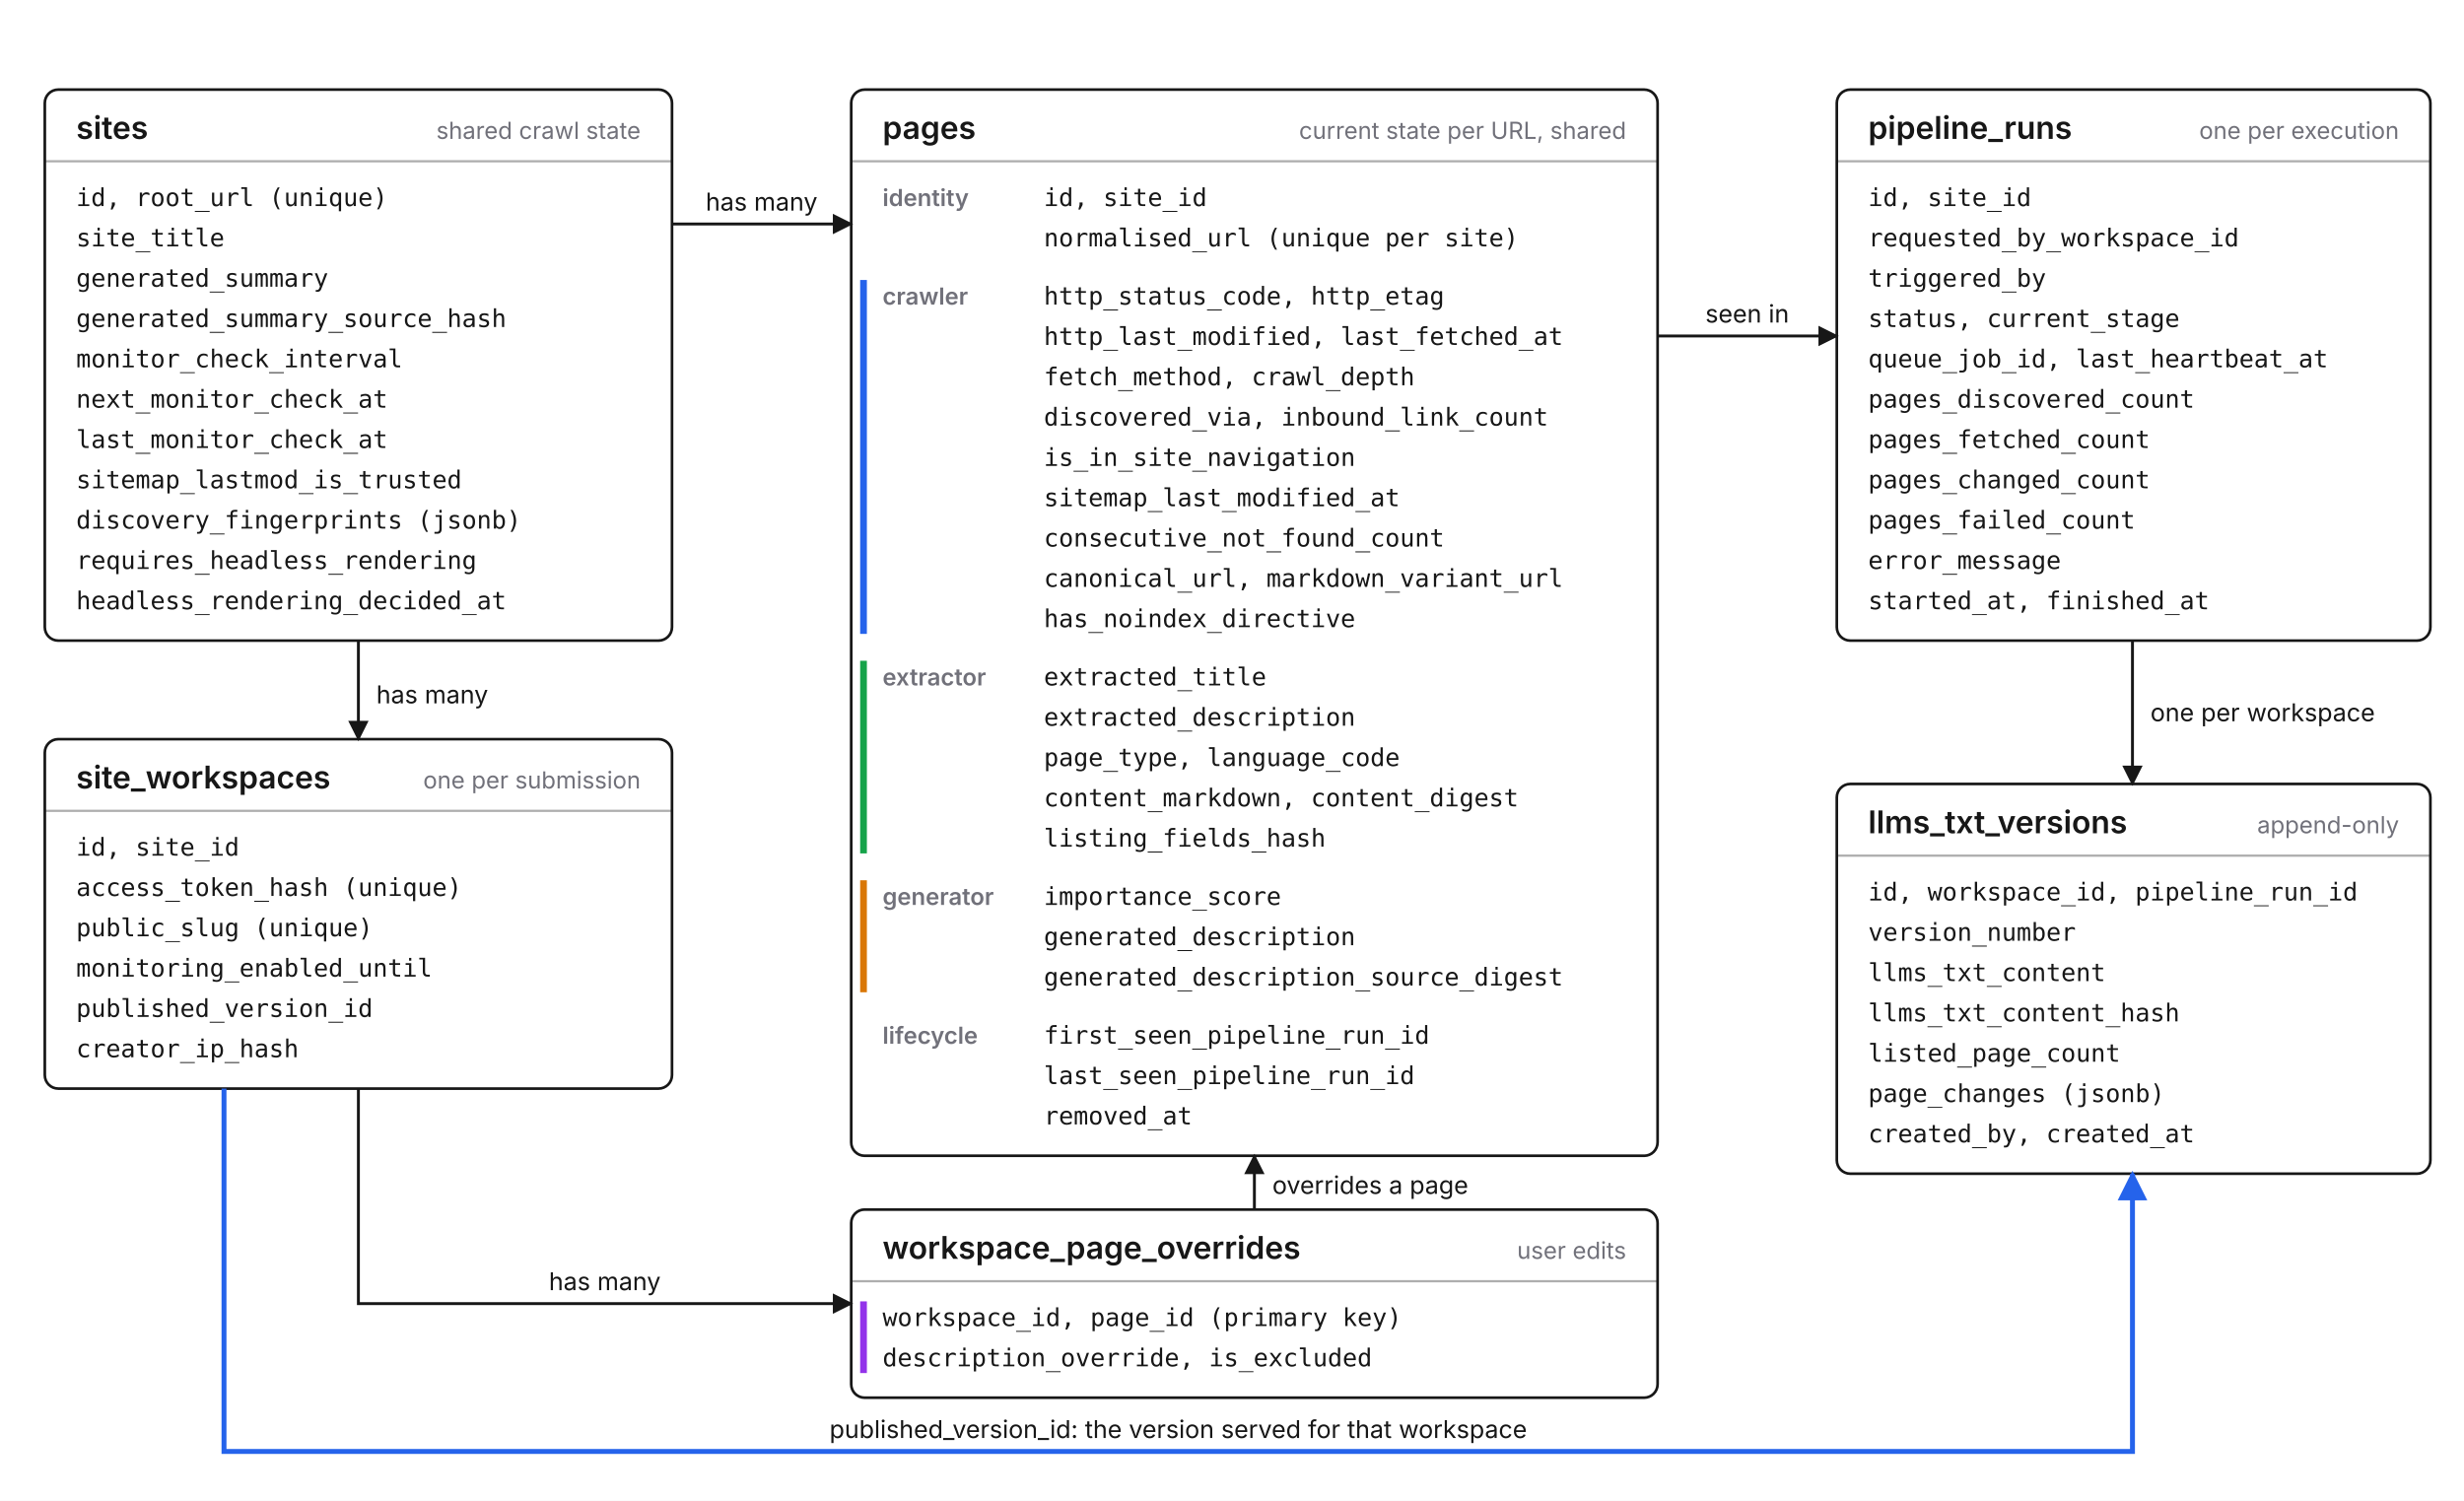
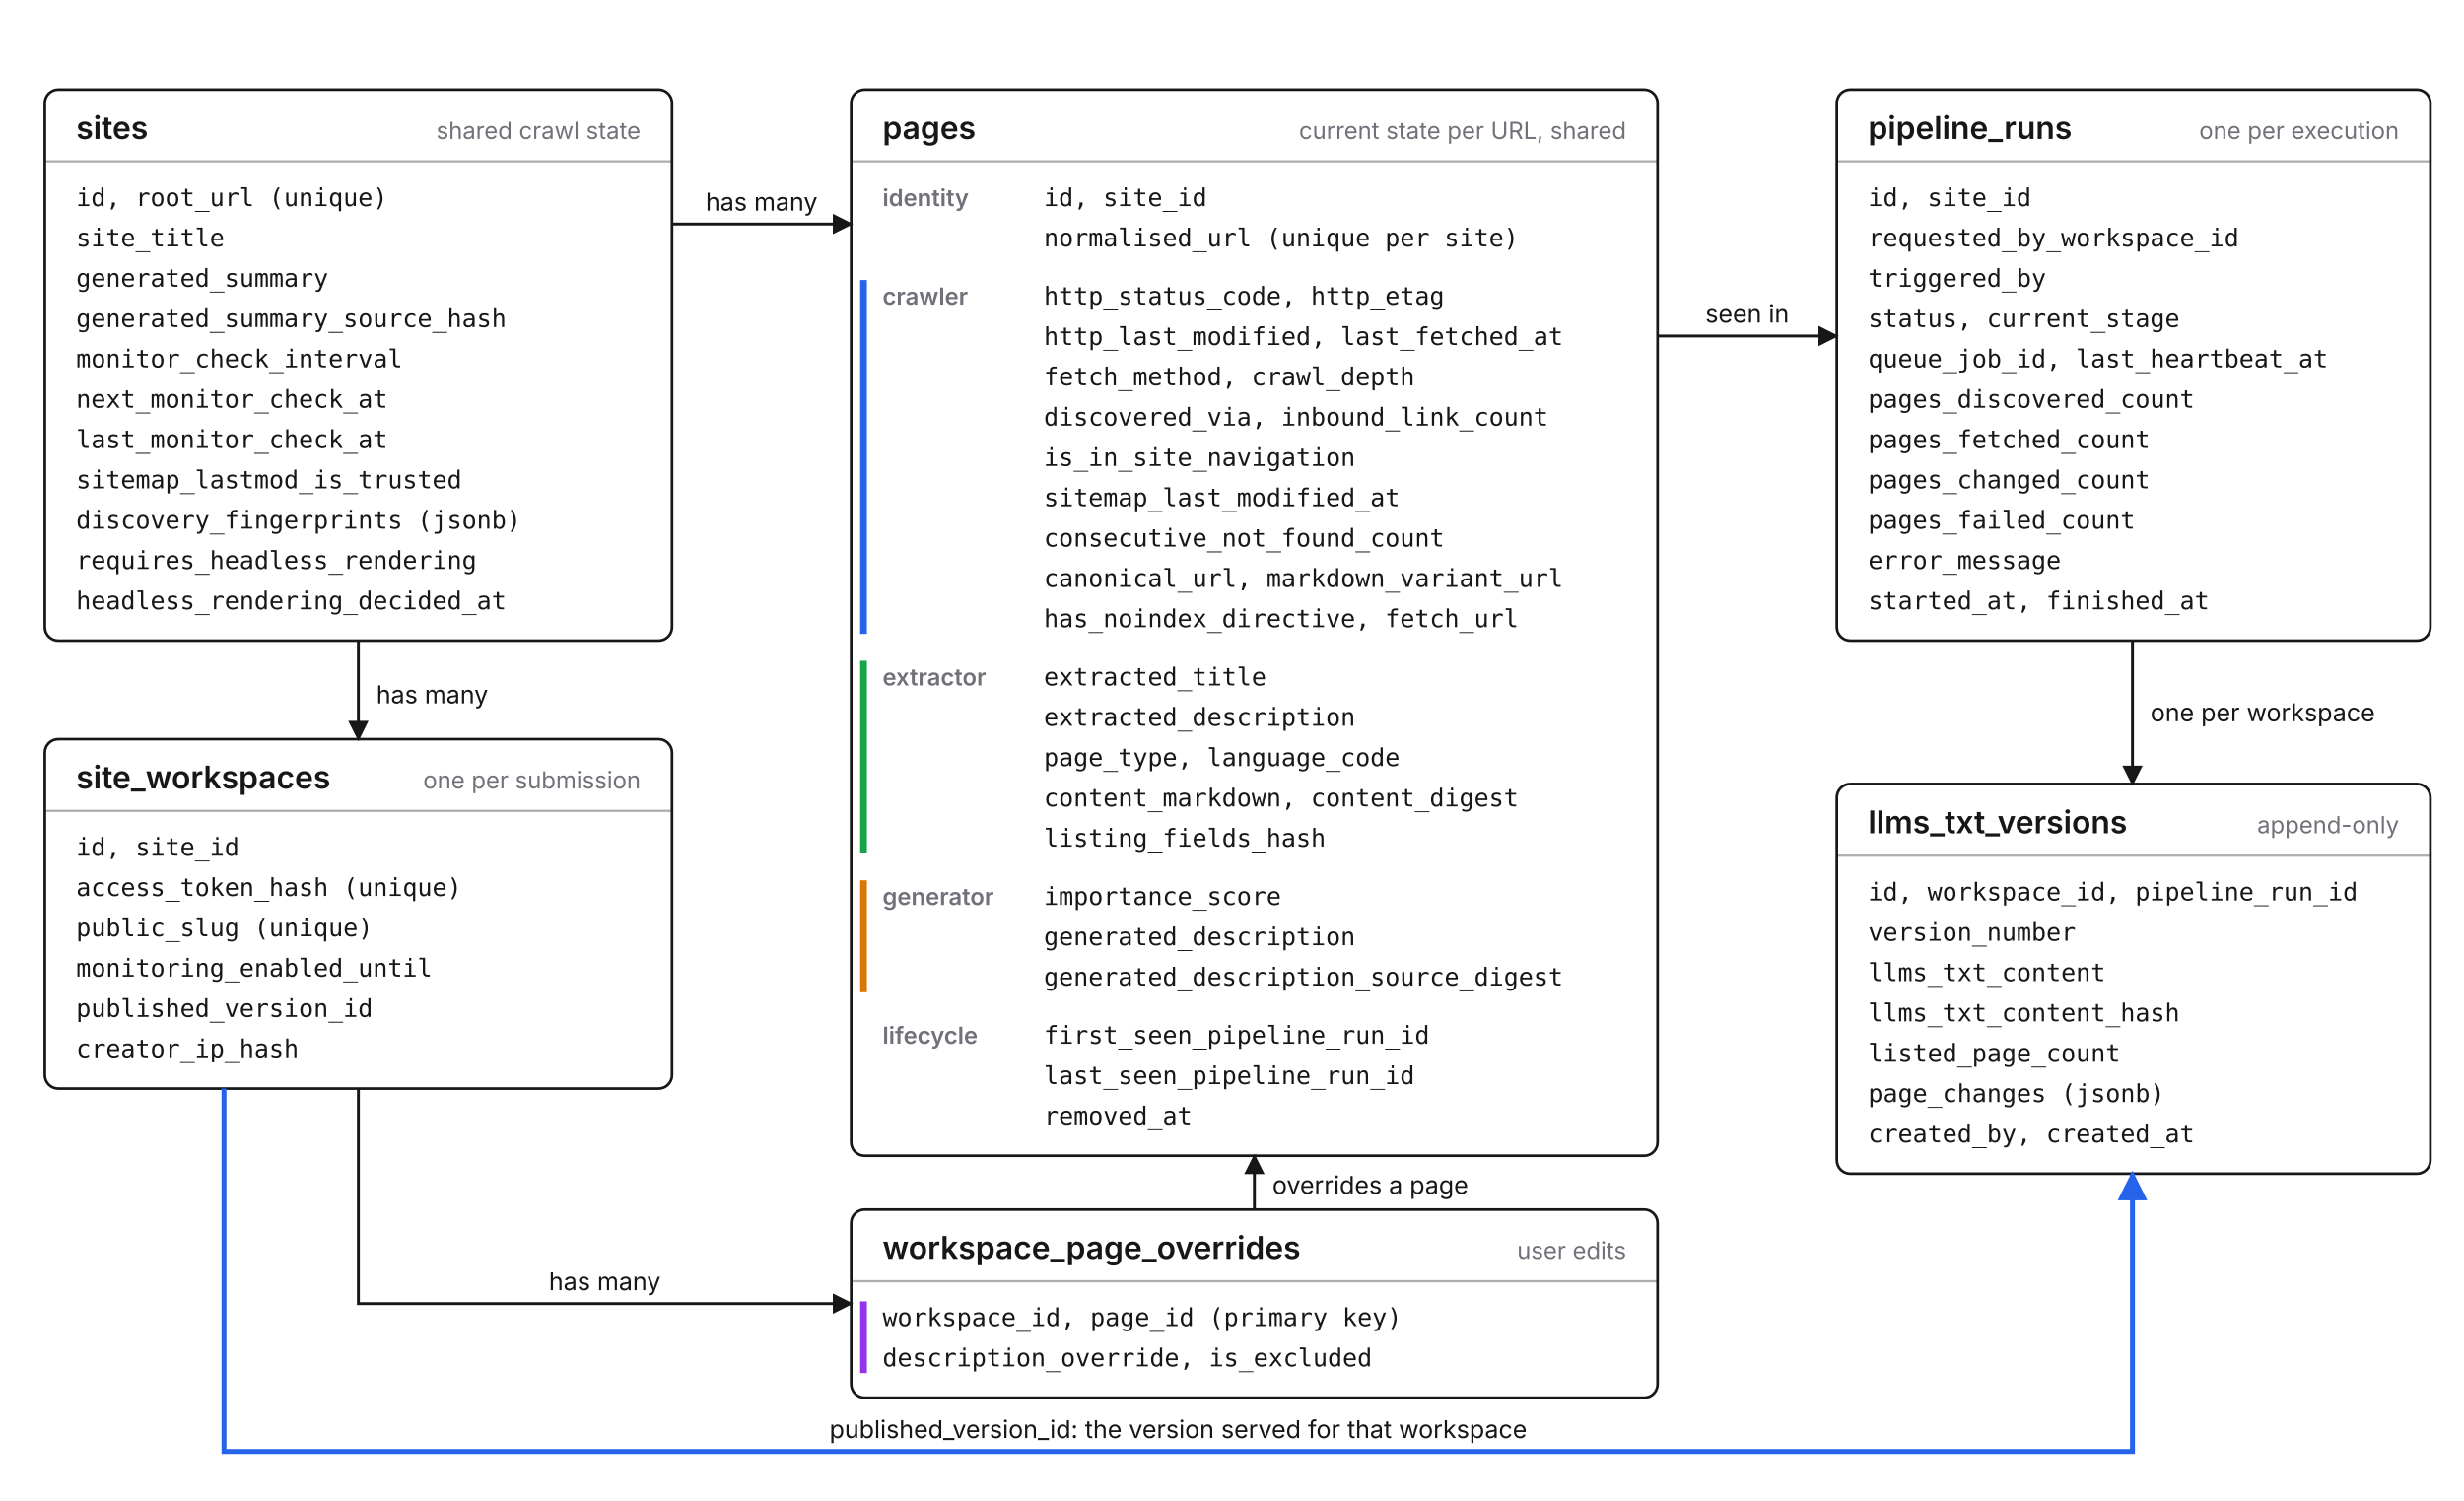
<svg xmlns="http://www.w3.org/2000/svg" width="1100" height="670" style="color:#171717;font-family:system-ui,-apple-system,'Segoe UI',sans-serif" viewBox="0 0 1100 670" role="img" aria-label="Six tables. A site has many pages and many workspaces. Crawl state lives on sites and pages and is shared; each workspace has its own access token, page overrides and published llms.txt version.">
  <style>
.b { fill: #fff; stroke: currentColor; stroke-width: 1.2; }
.sep { stroke: currentColor; stroke-width: 1; opacity: .35; }
.ln { fill: none; stroke: currentColor; stroke-width: 1.3; }
.ptr { fill: none; stroke: #2563eb; stroke-width: 2.2; }
.t { fill: currentColor; font-size: 14px; font-weight: 600; }
.n { fill: #71717a; font-size: 10.5px; }
.g { fill: #71717a; font-size: 10.5px; font-weight: 600; }
.f { fill: currentColor; font-size: 11px; font-family: ui-monospace, monospace; }
.l { fill: currentColor; font-size: 11px; }
.c1 { fill: #2563eb; }
.c2 { fill: #16a34a; }
.c3 { fill: #d97706; }
.c4 { fill: #9333ea; }
</style>
  <rect x="0" y="0" width="1100" height="670" fill="#ffffff" />
  <defs>
    <marker id="ar" viewBox="0 0 10 10" refX="9" refY="5" markerWidth="7" markerHeight="7" orient="auto-start-reverse">
      <path d="M0 0 L10 5 L0 10 z" fill="currentColor" />
    </marker>
    <marker id="arp" viewBox="0 0 10 10" refX="9" refY="5" markerWidth="6" markerHeight="6" orient="auto-start-reverse">
      <path d="M0 0 L10 5 L0 10 z" fill="#2563eb" />
    </marker>
  </defs>
  <rect class="b" x="20" y="40" width="280" height="246" rx="6" />
  <text class="t" x="34" y="62">sites</text>
  <text class="n" x="286" y="62" text-anchor="end">shared crawl state</text>
  <line class="sep" x1="20" y1="72" x2="300" y2="72" />
  <text class="f" x="34" y="92">id, root_url (unique)</text>
  <text class="f" x="34" y="110">site_title</text>
  <text class="f" x="34" y="128">generated_summary</text>
  <text class="f" x="34" y="146">generated_summary_source_hash</text>
  <text class="f" x="34" y="164">monitor_check_interval</text>
  <text class="f" x="34" y="182">next_monitor_check_at</text>
  <text class="f" x="34" y="200">last_monitor_check_at</text>
  <text class="f" x="34" y="218">sitemap_lastmod_is_trusted</text>
  <text class="f" x="34" y="236">discovery_fingerprints (jsonb)</text>
  <text class="f" x="34" y="254">requires_headless_rendering</text>
  <text class="f" x="34" y="272">headless_rendering_decided_at</text>
  <rect class="b" x="20" y="330" width="280" height="156" rx="6" />
  <text class="t" x="34" y="352">site_workspaces</text>
  <text class="n" x="286" y="352" text-anchor="end">one per submission</text>
  <line class="sep" x1="20" y1="362" x2="300" y2="362" />
  <text class="f" x="34" y="382">id, site_id</text>
  <text class="f" x="34" y="400">access_token_hash (unique)</text>
  <text class="f" x="34" y="418">public_slug (unique)</text>
  <text class="f" x="34" y="436">monitoring_enabled_until</text>
  <text class="f" x="34" y="454">published_version_id</text>
  <text class="f" x="34" y="472">creator_ip_hash</text>
  <rect class="b" x="380" y="40" width="360" height="476" rx="6" />
  <text class="t" x="394" y="62">pages</text>
  <text class="n" x="726" y="62" text-anchor="end">current state per URL, shared</text>
  <line class="sep" x1="380" y1="72" x2="740" y2="72" />
  <text class="g" x="394" y="92">identity</text>
  <text class="f" x="466" y="92">id, site_id</text>
  <text class="f" x="466" y="110">normalised_url (unique per site)</text>
  <rect class="c1" x="384" y="125" width="3" height="158" />
  <text class="g" x="394" y="136">crawler</text>
  <text class="f" x="466" y="136">http_status_code, http_etag</text>
  <text class="f" x="466" y="154">http_last_modified, last_fetched_at</text>
  <text class="f" x="466" y="172">fetch_method, crawl_depth</text>
  <text class="f" x="466" y="190">discovered_via, inbound_link_count</text>
  <text class="f" x="466" y="208">is_in_site_navigation</text>
  <text class="f" x="466" y="226">sitemap_last_modified_at</text>
  <text class="f" x="466" y="244">consecutive_not_found_count</text>
  <text class="f" x="466" y="262">canonical_url, markdown_variant_url</text>
-   <text class="f" x="466" y="280">has_noindex_directive</text>
+   <text class="f" x="466" y="280">has_noindex_directive, fetch_url</text>
  <rect class="c2" x="384" y="295" width="3" height="86" />
  <text class="g" x="394" y="306">extractor</text>
  <text class="f" x="466" y="306">extracted_title</text>
  <text class="f" x="466" y="324">extracted_description</text>
  <text class="f" x="466" y="342">page_type, language_code</text>
  <text class="f" x="466" y="360">content_markdown, content_digest</text>
  <text class="f" x="466" y="378">listing_fields_hash</text>
  <rect class="c3" x="384" y="393" width="3" height="50" />
  <text class="g" x="394" y="404">generator</text>
  <text class="f" x="466" y="404">importance_score</text>
  <text class="f" x="466" y="422">generated_description</text>
  <text class="f" x="466" y="440">generated_description_source_digest</text>
  <text class="g" x="394" y="466">lifecycle</text>
  <text class="f" x="466" y="466">first_seen_pipeline_run_id</text>
  <text class="f" x="466" y="484">last_seen_pipeline_run_id</text>
  <text class="f" x="466" y="502">removed_at</text>
  <rect class="b" x="380" y="540" width="360" height="84" rx="6" />
  <rect class="c4" x="384" y="581" width="3" height="32" />
  <text class="t" x="394" y="562">workspace_page_overrides</text>
  <text class="n" x="726" y="562" text-anchor="end">user edits</text>
  <line class="sep" x1="380" y1="572" x2="740" y2="572" />
  <text class="f" x="394" y="592">workspace_id, page_id (primary key)</text>
  <text class="f" x="394" y="610">description_override, is_excluded</text>
  <rect class="b" x="820" y="40" width="265" height="246" rx="6" />
  <text class="t" x="834" y="62">pipeline_runs</text>
  <text class="n" x="1071" y="62" text-anchor="end">one per execution</text>
  <line class="sep" x1="820" y1="72" x2="1085" y2="72" />
  <text class="f" x="834" y="92">id, site_id</text>
  <text class="f" x="834" y="110">requested_by_workspace_id</text>
  <text class="f" x="834" y="128">triggered_by</text>
  <text class="f" x="834" y="146">status, current_stage</text>
  <text class="f" x="834" y="164">queue_job_id, last_heartbeat_at</text>
  <text class="f" x="834" y="182">pages_discovered_count</text>
  <text class="f" x="834" y="200">pages_fetched_count</text>
  <text class="f" x="834" y="218">pages_changed_count</text>
  <text class="f" x="834" y="236">pages_failed_count</text>
  <text class="f" x="834" y="254">error_message</text>
  <text class="f" x="834" y="272">started_at, finished_at</text>
  <rect class="b" x="820" y="350" width="265" height="174" rx="6" />
  <text class="t" x="834" y="372">llms_txt_versions</text>
  <text class="n" x="1071" y="372" text-anchor="end">append-only</text>
  <line class="sep" x1="820" y1="382" x2="1085" y2="382" />
  <text class="f" x="834" y="402">id, workspace_id, pipeline_run_id</text>
  <text class="f" x="834" y="420">version_number</text>
  <text class="f" x="834" y="438">llms_txt_content</text>
  <text class="f" x="834" y="456">llms_txt_content_hash</text>
  <text class="f" x="834" y="474">listed_page_count</text>
  <text class="f" x="834" y="492">page_changes (jsonb)</text>
  <text class="f" x="834" y="510">created_by, created_at</text>
  <line class="ln" x1="300" y1="100" x2="380" y2="100" marker-end="url(#ar)" />
  <text class="l" x="340" y="94" text-anchor="middle">has many</text>
  <line class="ln" x1="160" y1="286" x2="160" y2="330" marker-end="url(#ar)" />
  <text class="l" x="168" y="314">has many</text>
  <line class="ln" x1="740" y1="150" x2="820" y2="150" marker-end="url(#ar)" />
  <text class="l" x="780" y="144" text-anchor="middle">seen in</text>
  <line class="ln" x1="952" y1="286" x2="952" y2="350" marker-end="url(#ar)" />
  <text class="l" x="960" y="322">one per workspace</text>
  <line class="ln" x1="560" y1="540" x2="560" y2="516" marker-end="url(#ar)" />
  <text class="l" x="568" y="533">overrides a page</text>
  <polyline class="ln" points="160,486 160,582 380,582" marker-end="url(#ar)" />
  <text class="l" x="270" y="576" text-anchor="middle">has many</text>
  <polyline class="ptr" points="100,486 100,648 952,648 952,524" marker-end="url(#arp)" />
  <text class="l" x="526" y="642" text-anchor="middle">published_version_id: the version served for that workspace</text>
</svg>
